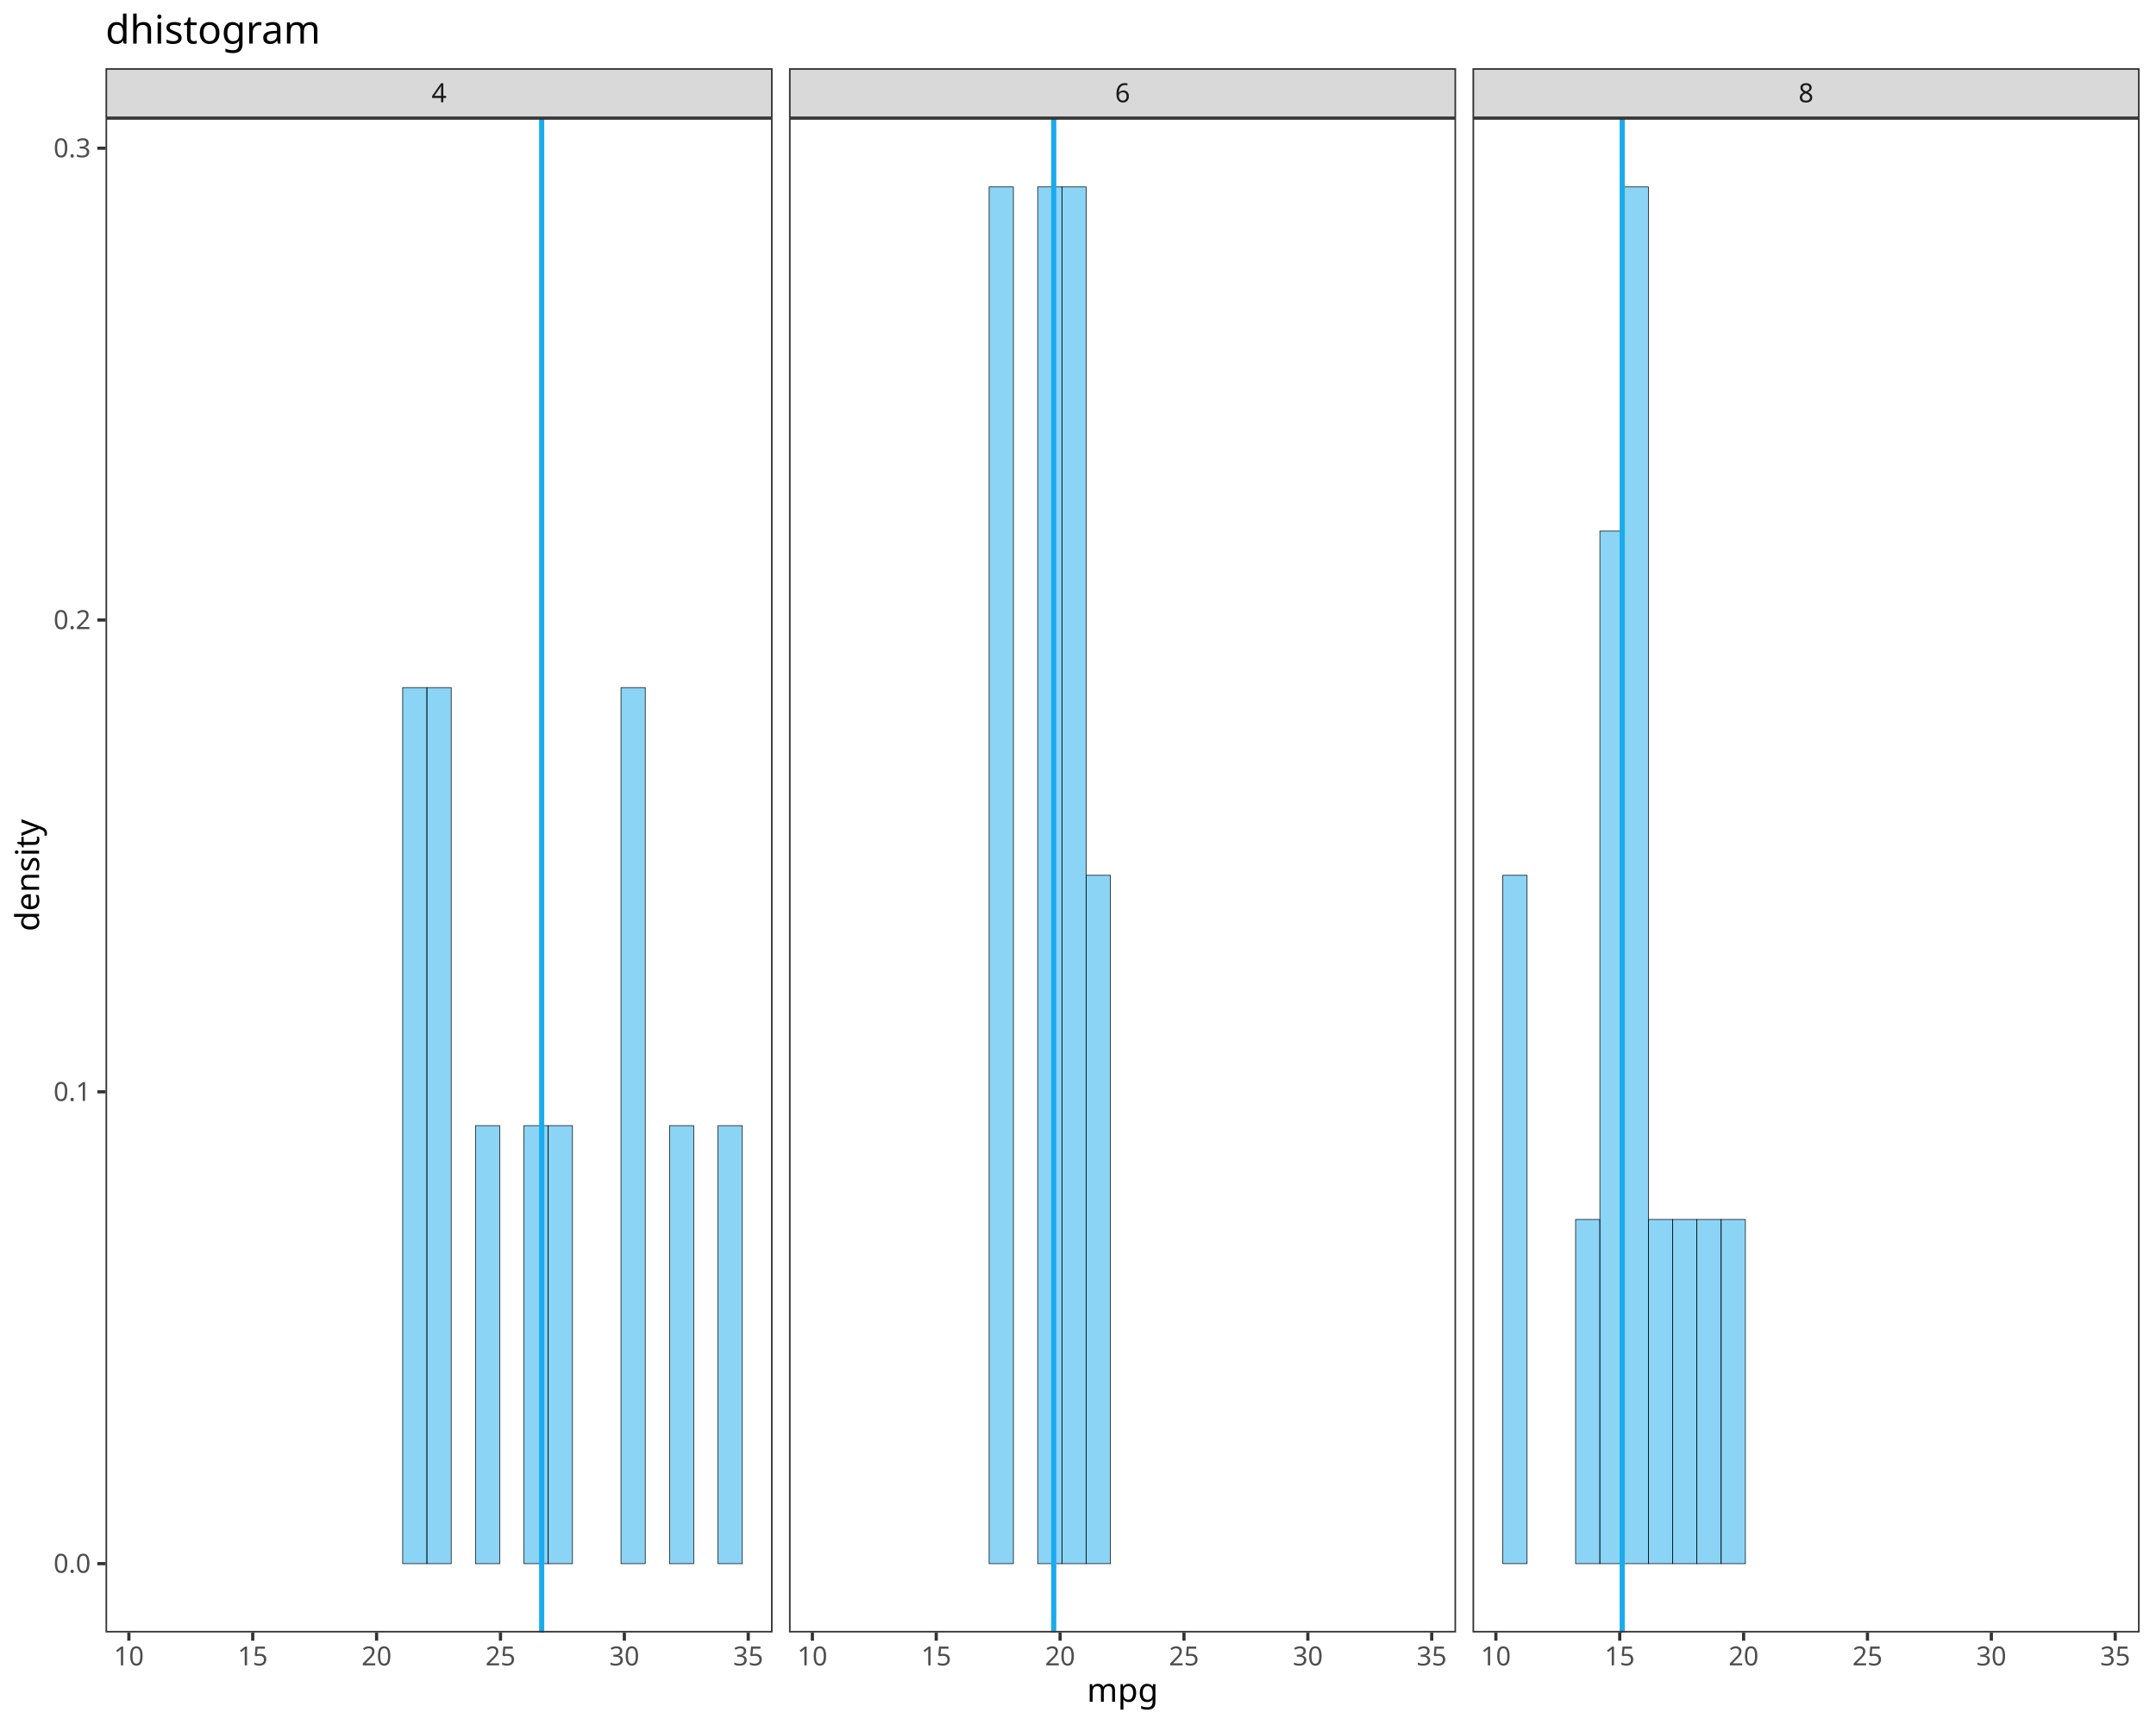
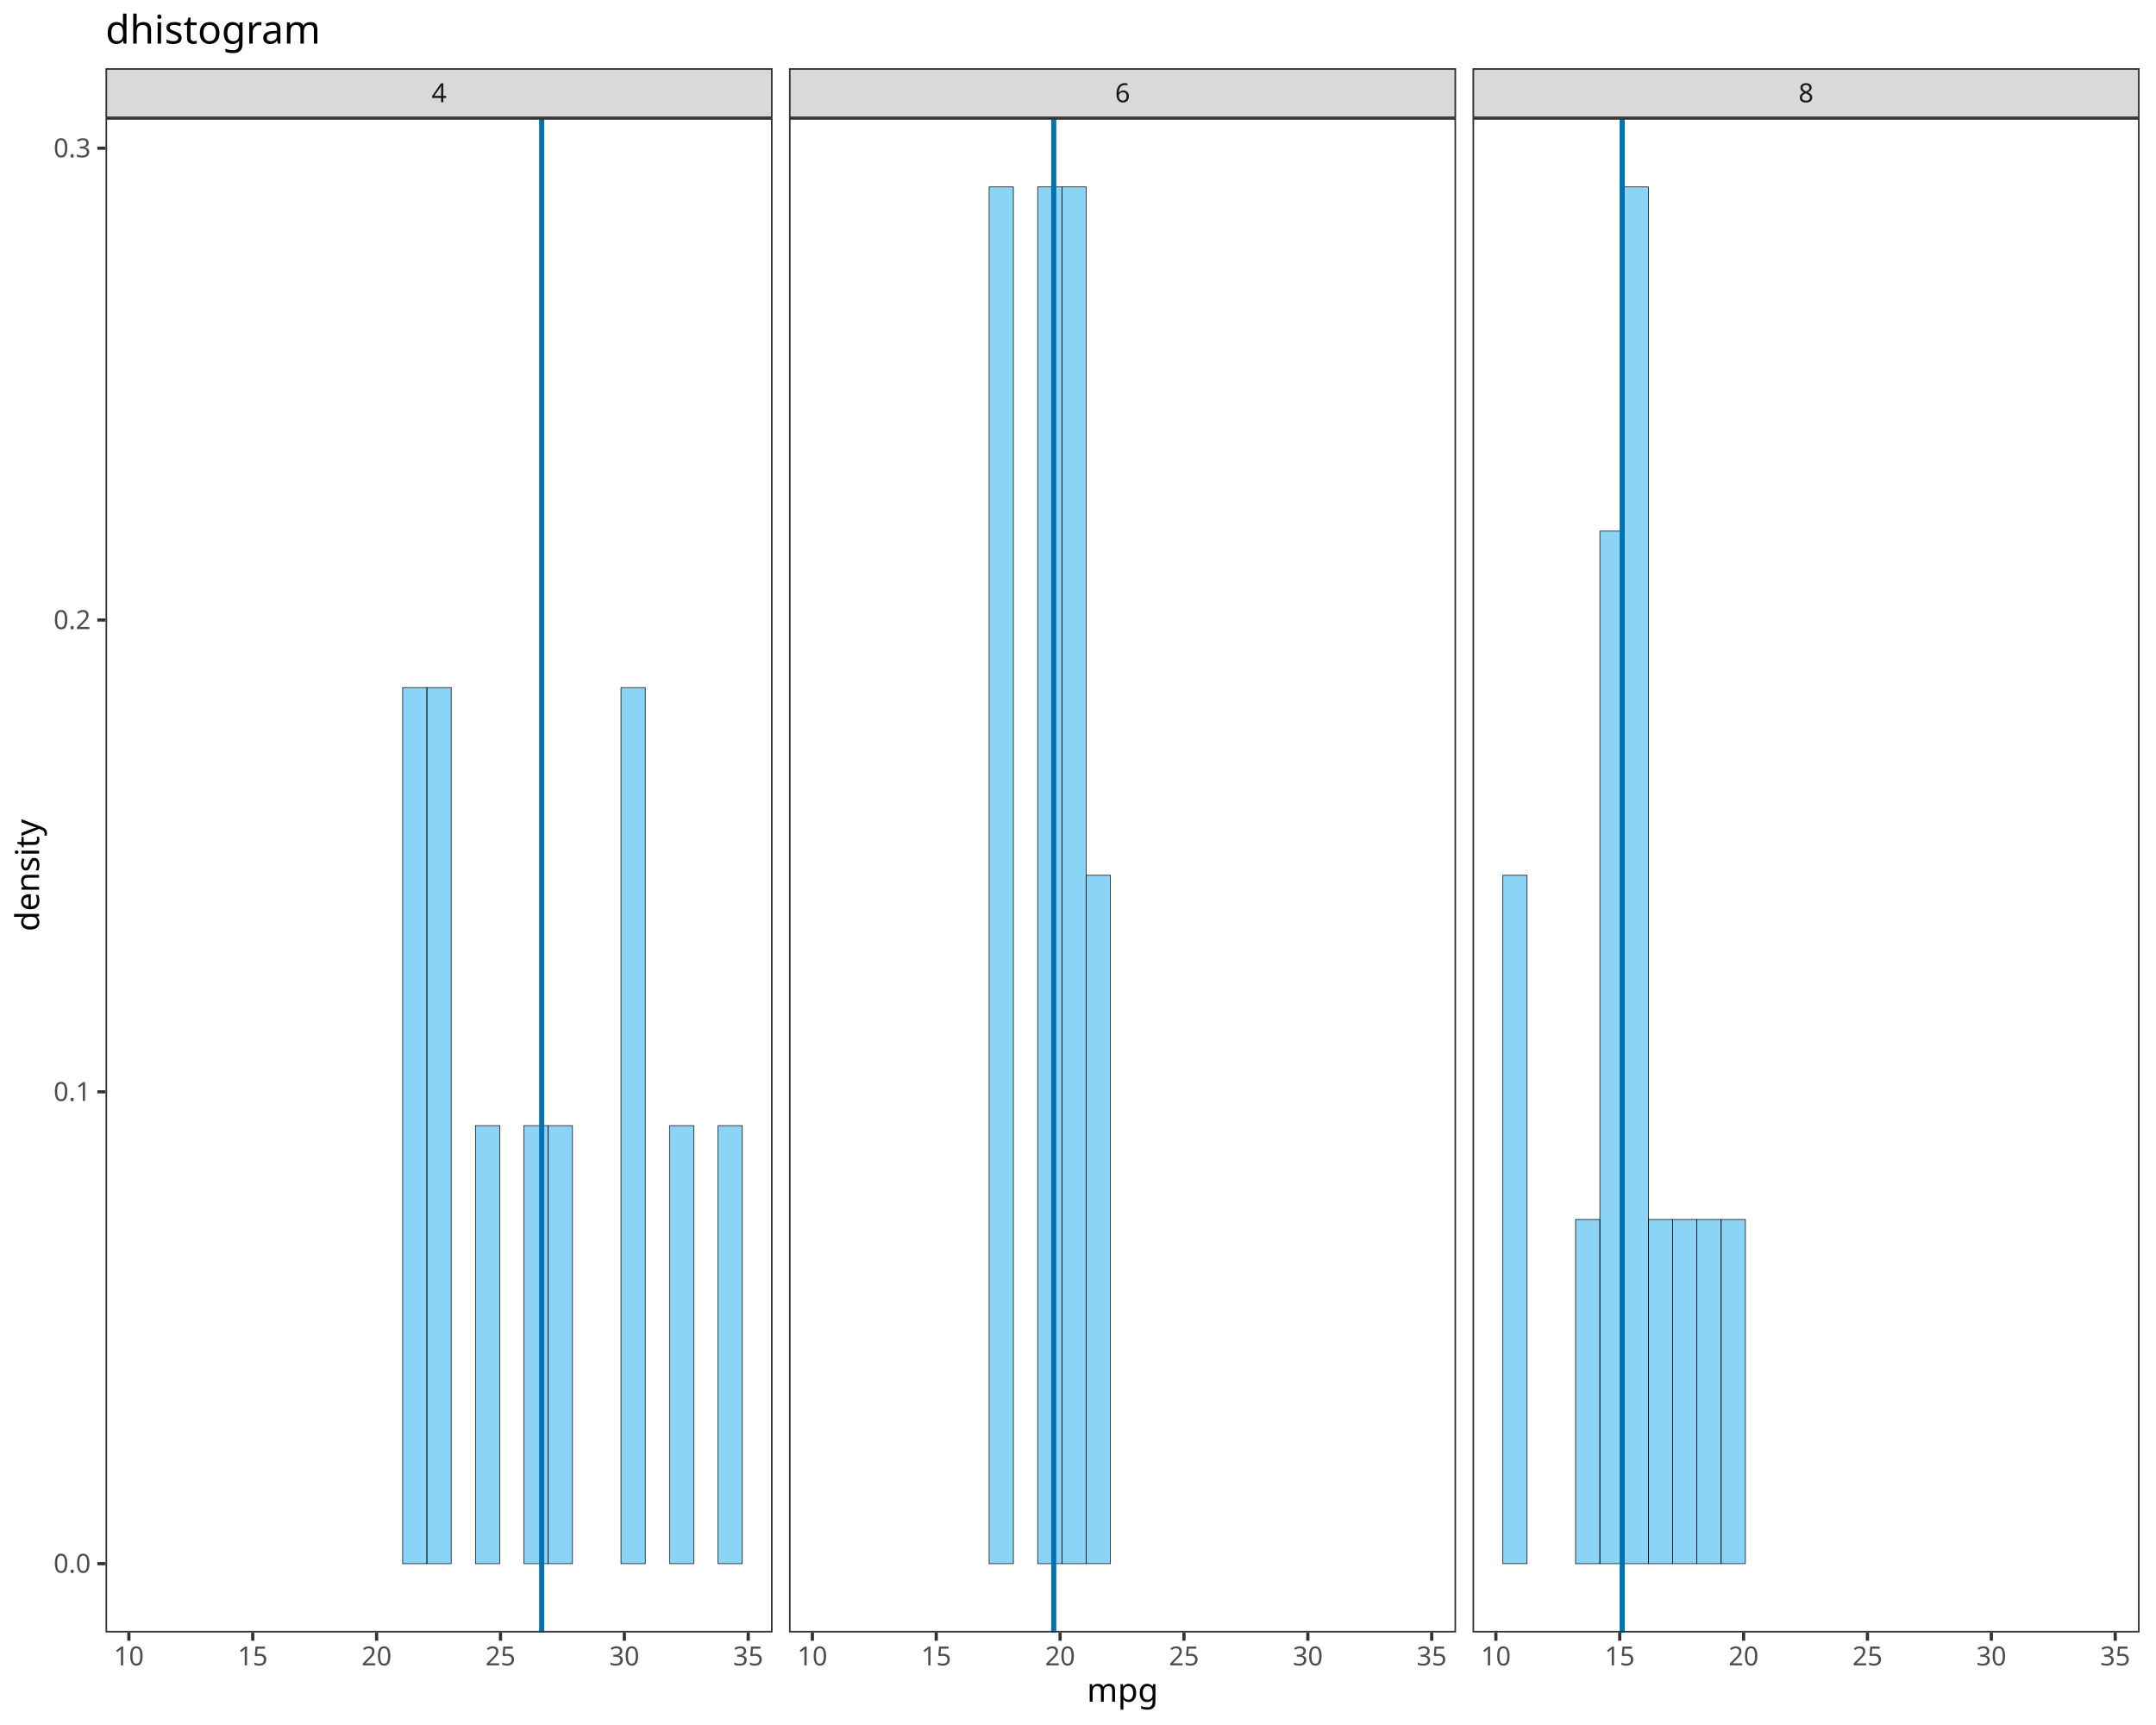
<svg xmlns="http://www.w3.org/2000/svg" class="svglite" data-engine-version="2.0" width="720.00pt" height="576.00pt" viewBox="0 0 720.00 576.00">
  <defs>
    <style type="text/css">
    .svglite line, .svglite polyline, .svglite polygon, .svglite path, .svglite rect, .svglite circle {
      fill: none;
      stroke: #000000;
      stroke-linecap: round;
      stroke-linejoin: round;
      stroke-miterlimit: 10.00;
    }
  </style>
  </defs>
  <rect width="100%" height="100%" style="stroke: none; fill: #FFFFFF;" />
  <defs>
    <clipPath id="cpMC4wMHw3MjAuMDB8MC4wMHw1NzYuMDA=">
      <rect x="0.00" y="0.00" width="720.00" height="576.00" />
    </clipPath>
  </defs>
  <g clip-path="url(#cpMC4wMHw3MjAuMDB8MC4wMHw1NzYuMDA=)">
    <rect x="0" y="0.00" width="720.00" height="576.00" style="stroke-width: 1.07; stroke: #FFFFFF; fill: #FFFFFF;" />
  </g>
  <defs>
    <clipPath id="cpMzUuMjR8MjU4LjAxfDM5LjQzfDU0NS4xMQ==">
      <rect x="35.24" y="39.43" width="222.77" height="505.68" />
    </clipPath>
  </defs>
  <g clip-path="url(#cpMzUuMjR8MjU4LjAxfDM5LjQzfDU0NS4xMQ==)">
    <rect x="35.24" y="39.43" width="222.77" height="505.68" style="stroke-width: 1.07; stroke: none; fill: #FFFFFF;" />
    <rect x="45.36" y="522.13" width="8.10" height="0.00" style="stroke-width: 0.21; stroke-linecap: square; stroke-linejoin: miter; fill: #19ABED; fill-opacity: 0.50;" />
    <rect x="53.47" y="522.13" width="8.10" height="0.00" style="stroke-width: 0.21; stroke-linecap: square; stroke-linejoin: miter; fill: #19ABED; fill-opacity: 0.50;" />
    <rect x="61.57" y="522.13" width="8.10" height="0.00" style="stroke-width: 0.21; stroke-linecap: square; stroke-linejoin: miter; fill: #19ABED; fill-opacity: 0.50;" />
    <rect x="69.67" y="522.13" width="8.10" height="0.00" style="stroke-width: 0.21; stroke-linecap: square; stroke-linejoin: miter; fill: #19ABED; fill-opacity: 0.50;" />
    <rect x="77.77" y="522.13" width="8.10" height="0.00" style="stroke-width: 0.21; stroke-linecap: square; stroke-linejoin: miter; fill: #19ABED; fill-opacity: 0.50;" />
    <rect x="85.87" y="522.13" width="8.10" height="0.00" style="stroke-width: 0.21; stroke-linecap: square; stroke-linejoin: miter; fill: #19ABED; fill-opacity: 0.50;" />
    <rect x="93.97" y="522.13" width="8.10" height="0.00" style="stroke-width: 0.21; stroke-linecap: square; stroke-linejoin: miter; fill: #19ABED; fill-opacity: 0.50;" />
    <rect x="102.07" y="522.13" width="8.10" height="0.00" style="stroke-width: 0.21; stroke-linecap: square; stroke-linejoin: miter; fill: #19ABED; fill-opacity: 0.50;" />
    <rect x="110.17" y="522.13" width="8.10" height="0.00" style="stroke-width: 0.21; stroke-linecap: square; stroke-linejoin: miter; fill: #19ABED; fill-opacity: 0.50;" />
    <rect x="118.27" y="522.13" width="8.10" height="0.00" style="stroke-width: 0.21; stroke-linecap: square; stroke-linejoin: miter; fill: #19ABED; fill-opacity: 0.50;" />
    <rect x="126.37" y="522.13" width="8.10" height="0.00" style="stroke-width: 0.21; stroke-linecap: square; stroke-linejoin: miter; fill: #19ABED; fill-opacity: 0.50;" />
    <rect x="134.47" y="229.59" width="8.10" height="292.54" style="stroke-width: 0.21; stroke-linecap: square; stroke-linejoin: miter; fill: #19ABED; fill-opacity: 0.50;" />
    <rect x="142.58" y="229.59" width="8.10" height="292.54" style="stroke-width: 0.21; stroke-linecap: square; stroke-linejoin: miter; fill: #19ABED; fill-opacity: 0.50;" />
    <rect x="150.68" y="522.13" width="8.10" height="0.00" style="stroke-width: 0.21; stroke-linecap: square; stroke-linejoin: miter; fill: #19ABED; fill-opacity: 0.50;" />
    <rect x="158.78" y="375.86" width="8.10" height="146.27" style="stroke-width: 0.21; stroke-linecap: square; stroke-linejoin: miter; fill: #19ABED; fill-opacity: 0.50;" />
    <rect x="166.88" y="522.13" width="8.10" height="0.00" style="stroke-width: 0.21; stroke-linecap: square; stroke-linejoin: miter; fill: #19ABED; fill-opacity: 0.50;" />
    <rect x="174.98" y="375.86" width="8.10" height="146.27" style="stroke-width: 0.21; stroke-linecap: square; stroke-linejoin: miter; fill: #19ABED; fill-opacity: 0.50;" />
    <rect x="183.08" y="375.86" width="8.10" height="146.27" style="stroke-width: 0.21; stroke-linecap: square; stroke-linejoin: miter; fill: #19ABED; fill-opacity: 0.50;" />
    <rect x="191.18" y="522.13" width="8.10" height="0.00" style="stroke-width: 0.21; stroke-linecap: square; stroke-linejoin: miter; fill: #19ABED; fill-opacity: 0.50;" />
    <rect x="199.28" y="522.13" width="8.10" height="0.00" style="stroke-width: 0.21; stroke-linecap: square; stroke-linejoin: miter; fill: #19ABED; fill-opacity: 0.50;" />
    <rect x="207.38" y="229.59" width="8.10" height="292.54" style="stroke-width: 0.21; stroke-linecap: square; stroke-linejoin: miter; fill: #19ABED; fill-opacity: 0.50;" />
    <rect x="215.48" y="522.13" width="8.10" height="0.00" style="stroke-width: 0.21; stroke-linecap: square; stroke-linejoin: miter; fill: #19ABED; fill-opacity: 0.50;" />
    <rect x="223.58" y="375.86" width="8.10" height="146.27" style="stroke-width: 0.21; stroke-linecap: square; stroke-linejoin: miter; fill: #19ABED; fill-opacity: 0.50;" />
    <rect x="231.68" y="522.13" width="8.10" height="0.00" style="stroke-width: 0.21; stroke-linecap: square; stroke-linejoin: miter; fill: #19ABED; fill-opacity: 0.50;" />
    <rect x="239.79" y="375.86" width="8.10" height="146.27" style="stroke-width: 0.21; stroke-linecap: square; stroke-linejoin: miter; fill: #19ABED; fill-opacity: 0.50;" />
-     <line x1="180.90" y1="545.11" x2="180.90" y2="39.43" style="stroke-width: 1.71; stroke: #19ABED; stroke-linecap: butt;" />
+     <line x1="180.90" y1="545.11" x2="180.90" y2="39.43" style="stroke-width: 1.71; stroke: #0072B2; stroke-linecap: butt;" />
    <rect x="35.24" y="39.43" width="222.77" height="505.68" style="stroke-width: 1.07; stroke: #333333;" />
  </g>
  <g clip-path="url(#cpMC4wMHw3MjAuMDB8MC4wMHw1NzYuMDA=)">
</g>
  <defs>
    <clipPath id="cpMjYzLjQ5fDQ4Ni4yN3wzOS40M3w1NDUuMTE=">
      <rect x="263.49" y="39.43" width="222.77" height="505.68" />
    </clipPath>
  </defs>
  <g clip-path="url(#cpMjYzLjQ5fDQ4Ni4yN3wzOS40M3w1NDUuMTE=)">
    <rect x="263.49" y="39.43" width="222.77" height="505.68" style="stroke-width: 1.07; stroke: none; fill: #FFFFFF;" />
    <rect x="273.62" y="522.13" width="8.10" height="0.00" style="stroke-width: 0.21; stroke-linecap: square; stroke-linejoin: miter; fill: #19ABED; fill-opacity: 0.50;" />
    <rect x="281.72" y="522.13" width="8.10" height="0.00" style="stroke-width: 0.21; stroke-linecap: square; stroke-linejoin: miter; fill: #19ABED; fill-opacity: 0.50;" />
    <rect x="289.82" y="522.13" width="8.10" height="0.00" style="stroke-width: 0.21; stroke-linecap: square; stroke-linejoin: miter; fill: #19ABED; fill-opacity: 0.50;" />
    <rect x="297.92" y="522.13" width="8.10" height="0.00" style="stroke-width: 0.21; stroke-linecap: square; stroke-linejoin: miter; fill: #19ABED; fill-opacity: 0.50;" />
    <rect x="306.02" y="522.13" width="8.10" height="0.00" style="stroke-width: 0.21; stroke-linecap: square; stroke-linejoin: miter; fill: #19ABED; fill-opacity: 0.50;" />
    <rect x="314.12" y="522.13" width="8.10" height="0.00" style="stroke-width: 0.21; stroke-linecap: square; stroke-linejoin: miter; fill: #19ABED; fill-opacity: 0.50;" />
    <rect x="322.22" y="522.13" width="8.10" height="0.00" style="stroke-width: 0.21; stroke-linecap: square; stroke-linejoin: miter; fill: #19ABED; fill-opacity: 0.50;" />
    <rect x="330.32" y="62.42" width="8.10" height="459.71" style="stroke-width: 0.21; stroke-linecap: square; stroke-linejoin: miter; fill: #19ABED; fill-opacity: 0.50;" />
    <rect x="338.43" y="522.13" width="8.10" height="0.00" style="stroke-width: 0.21; stroke-linecap: square; stroke-linejoin: miter; fill: #19ABED; fill-opacity: 0.50;" />
    <rect x="346.53" y="62.42" width="8.10" height="459.71" style="stroke-width: 0.21; stroke-linecap: square; stroke-linejoin: miter; fill: #19ABED; fill-opacity: 0.50;" />
    <rect x="354.63" y="62.42" width="8.10" height="459.71" style="stroke-width: 0.21; stroke-linecap: square; stroke-linejoin: miter; fill: #19ABED; fill-opacity: 0.50;" />
    <rect x="362.73" y="292.27" width="8.10" height="229.85" style="stroke-width: 0.21; stroke-linecap: square; stroke-linejoin: miter; fill: #19ABED; fill-opacity: 0.50;" />
    <rect x="370.83" y="522.13" width="8.10" height="0.00" style="stroke-width: 0.21; stroke-linecap: square; stroke-linejoin: miter; fill: #19ABED; fill-opacity: 0.50;" />
    <rect x="378.93" y="522.13" width="8.10" height="0.00" style="stroke-width: 0.21; stroke-linecap: square; stroke-linejoin: miter; fill: #19ABED; fill-opacity: 0.50;" />
    <rect x="387.03" y="522.13" width="8.10" height="0.00" style="stroke-width: 0.21; stroke-linecap: square; stroke-linejoin: miter; fill: #19ABED; fill-opacity: 0.50;" />
    <rect x="395.13" y="522.13" width="8.10" height="0.00" style="stroke-width: 0.21; stroke-linecap: square; stroke-linejoin: miter; fill: #19ABED; fill-opacity: 0.50;" />
    <rect x="403.23" y="522.13" width="8.10" height="0.00" style="stroke-width: 0.21; stroke-linecap: square; stroke-linejoin: miter; fill: #19ABED; fill-opacity: 0.50;" />
    <rect x="411.33" y="522.13" width="8.10" height="0.00" style="stroke-width: 0.21; stroke-linecap: square; stroke-linejoin: miter; fill: #19ABED; fill-opacity: 0.50;" />
    <rect x="419.43" y="522.13" width="8.10" height="0.00" style="stroke-width: 0.21; stroke-linecap: square; stroke-linejoin: miter; fill: #19ABED; fill-opacity: 0.50;" />
    <rect x="427.54" y="522.13" width="8.10" height="0.00" style="stroke-width: 0.21; stroke-linecap: square; stroke-linejoin: miter; fill: #19ABED; fill-opacity: 0.50;" />
    <rect x="435.64" y="522.13" width="8.10" height="0.00" style="stroke-width: 0.21; stroke-linecap: square; stroke-linejoin: miter; fill: #19ABED; fill-opacity: 0.50;" />
    <rect x="443.74" y="522.13" width="8.10" height="0.00" style="stroke-width: 0.21; stroke-linecap: square; stroke-linejoin: miter; fill: #19ABED; fill-opacity: 0.50;" />
    <rect x="451.84" y="522.13" width="8.10" height="0.00" style="stroke-width: 0.21; stroke-linecap: square; stroke-linejoin: miter; fill: #19ABED; fill-opacity: 0.50;" />
    <rect x="459.94" y="522.13" width="8.10" height="0.00" style="stroke-width: 0.21; stroke-linecap: square; stroke-linejoin: miter; fill: #19ABED; fill-opacity: 0.50;" />
    <rect x="468.04" y="522.13" width="8.10" height="0.00" style="stroke-width: 0.21; stroke-linecap: square; stroke-linejoin: miter; fill: #19ABED; fill-opacity: 0.50;" />
-     <line x1="351.90" y1="545.11" x2="351.90" y2="39.43" style="stroke-width: 1.71; stroke: #19ABED; stroke-linecap: butt;" />
+     <line x1="351.90" y1="545.11" x2="351.90" y2="39.43" style="stroke-width: 1.71; stroke: #0072B2; stroke-linecap: butt;" />
    <rect x="263.49" y="39.43" width="222.77" height="505.68" style="stroke-width: 1.07; stroke: #333333;" />
  </g>
  <g clip-path="url(#cpMC4wMHw3MjAuMDB8MC4wMHw1NzYuMDA=)">
</g>
  <defs>
    <clipPath id="cpNDkxLjc1fDcxNC41MnwzOS40M3w1NDUuMTE=">
      <rect x="491.75" y="39.43" width="222.77" height="505.68" />
    </clipPath>
  </defs>
  <g clip-path="url(#cpNDkxLjc1fDcxNC41MnwzOS40M3w1NDUuMTE=)">
    <rect x="491.75" y="39.43" width="222.77" height="505.68" style="stroke-width: 1.07; stroke: none; fill: #FFFFFF;" />
    <rect x="501.87" y="292.27" width="8.10" height="229.85" style="stroke-width: 0.21; stroke-linecap: square; stroke-linejoin: miter; fill: #19ABED; fill-opacity: 0.50;" />
    <rect x="509.97" y="522.13" width="8.10" height="0.00" style="stroke-width: 0.21; stroke-linecap: square; stroke-linejoin: miter; fill: #19ABED; fill-opacity: 0.50;" />
    <rect x="518.07" y="522.13" width="8.10" height="0.00" style="stroke-width: 0.21; stroke-linecap: square; stroke-linejoin: miter; fill: #19ABED; fill-opacity: 0.50;" />
    <rect x="526.17" y="407.20" width="8.10" height="114.93" style="stroke-width: 0.21; stroke-linecap: square; stroke-linejoin: miter; fill: #19ABED; fill-opacity: 0.50;" />
    <rect x="534.28" y="177.35" width="8.10" height="344.78" style="stroke-width: 0.21; stroke-linecap: square; stroke-linejoin: miter; fill: #19ABED; fill-opacity: 0.50;" />
    <rect x="542.38" y="62.42" width="8.10" height="459.71" style="stroke-width: 0.21; stroke-linecap: square; stroke-linejoin: miter; fill: #19ABED; fill-opacity: 0.50;" />
    <rect x="550.48" y="407.20" width="8.10" height="114.93" style="stroke-width: 0.21; stroke-linecap: square; stroke-linejoin: miter; fill: #19ABED; fill-opacity: 0.50;" />
    <rect x="558.58" y="407.20" width="8.10" height="114.93" style="stroke-width: 0.21; stroke-linecap: square; stroke-linejoin: miter; fill: #19ABED; fill-opacity: 0.50;" />
    <rect x="566.68" y="407.20" width="8.10" height="114.93" style="stroke-width: 0.21; stroke-linecap: square; stroke-linejoin: miter; fill: #19ABED; fill-opacity: 0.50;" />
    <rect x="574.78" y="407.20" width="8.10" height="114.93" style="stroke-width: 0.21; stroke-linecap: square; stroke-linejoin: miter; fill: #19ABED; fill-opacity: 0.50;" />
    <rect x="582.88" y="522.13" width="8.10" height="0.00" style="stroke-width: 0.21; stroke-linecap: square; stroke-linejoin: miter; fill: #19ABED; fill-opacity: 0.50;" />
    <rect x="590.98" y="522.13" width="8.10" height="0.00" style="stroke-width: 0.21; stroke-linecap: square; stroke-linejoin: miter; fill: #19ABED; fill-opacity: 0.50;" />
    <rect x="599.08" y="522.13" width="8.10" height="0.00" style="stroke-width: 0.21; stroke-linecap: square; stroke-linejoin: miter; fill: #19ABED; fill-opacity: 0.50;" />
    <rect x="607.18" y="522.13" width="8.10" height="0.00" style="stroke-width: 0.21; stroke-linecap: square; stroke-linejoin: miter; fill: #19ABED; fill-opacity: 0.50;" />
    <rect x="615.28" y="522.13" width="8.10" height="0.00" style="stroke-width: 0.21; stroke-linecap: square; stroke-linejoin: miter; fill: #19ABED; fill-opacity: 0.50;" />
    <rect x="623.39" y="522.13" width="8.10" height="0.00" style="stroke-width: 0.21; stroke-linecap: square; stroke-linejoin: miter; fill: #19ABED; fill-opacity: 0.50;" />
    <rect x="631.49" y="522.13" width="8.10" height="0.00" style="stroke-width: 0.21; stroke-linecap: square; stroke-linejoin: miter; fill: #19ABED; fill-opacity: 0.50;" />
    <rect x="639.59" y="522.13" width="8.10" height="0.00" style="stroke-width: 0.21; stroke-linecap: square; stroke-linejoin: miter; fill: #19ABED; fill-opacity: 0.50;" />
    <rect x="647.69" y="522.13" width="8.10" height="0.00" style="stroke-width: 0.21; stroke-linecap: square; stroke-linejoin: miter; fill: #19ABED; fill-opacity: 0.50;" />
    <rect x="655.79" y="522.13" width="8.10" height="0.00" style="stroke-width: 0.21; stroke-linecap: square; stroke-linejoin: miter; fill: #19ABED; fill-opacity: 0.50;" />
    <rect x="663.89" y="522.13" width="8.10" height="0.00" style="stroke-width: 0.21; stroke-linecap: square; stroke-linejoin: miter; fill: #19ABED; fill-opacity: 0.50;" />
    <rect x="671.99" y="522.13" width="8.10" height="0.00" style="stroke-width: 0.21; stroke-linecap: square; stroke-linejoin: miter; fill: #19ABED; fill-opacity: 0.50;" />
    <rect x="680.09" y="522.13" width="8.10" height="0.00" style="stroke-width: 0.21; stroke-linecap: square; stroke-linejoin: miter; fill: #19ABED; fill-opacity: 0.50;" />
    <rect x="688.19" y="522.13" width="8.10" height="0.00" style="stroke-width: 0.21; stroke-linecap: square; stroke-linejoin: miter; fill: #19ABED; fill-opacity: 0.50;" />
    <rect x="696.29" y="522.13" width="8.10" height="0.00" style="stroke-width: 0.21; stroke-linecap: square; stroke-linejoin: miter; fill: #19ABED; fill-opacity: 0.50;" />
-     <line x1="541.74" y1="545.11" x2="541.74" y2="39.43" style="stroke-width: 1.71; stroke: #19ABED; stroke-linecap: butt;" />
+     <line x1="541.74" y1="545.11" x2="541.74" y2="39.43" style="stroke-width: 1.71; stroke: #0072B2; stroke-linecap: butt;" />
    <rect x="491.75" y="39.43" width="222.77" height="505.68" style="stroke-width: 1.07; stroke: #333333;" />
  </g>
  <g clip-path="url(#cpMC4wMHw3MjAuMDB8MC4wMHw1NzYuMDA=)">
</g>
  <defs>
    <clipPath id="cpMzUuMjR8MjU4LjAxfDIyLjc4fDM5LjQz">
      <rect x="35.24" y="22.78" width="222.77" height="16.65" />
    </clipPath>
  </defs>
  <g clip-path="url(#cpMzUuMjR8MjU4LjAxfDIyLjc4fDM5LjQz)">
    <rect x="35.24" y="22.78" width="222.77" height="16.65" style="stroke-width: 1.07; stroke: #333333; fill: #D9D9D9;" />
    <text x="146.63" y="34.14" text-anchor="middle" style="font-size: 8.80px; fill: #1A1A1A; font-family: sans;" textLength="4.89px" lengthAdjust="spacingAndGlyphs">4</text>
  </g>
  <g clip-path="url(#cpMC4wMHw3MjAuMDB8MC4wMHw1NzYuMDA=)">
</g>
  <defs>
    <clipPath id="cpMjYzLjQ5fDQ4Ni4yN3wyMi43OHwzOS40Mw==">
      <rect x="263.49" y="22.78" width="222.77" height="16.65" />
    </clipPath>
  </defs>
  <g clip-path="url(#cpMjYzLjQ5fDQ4Ni4yN3wyMi43OHwzOS40Mw==)">
    <rect x="263.49" y="22.78" width="222.77" height="16.65" style="stroke-width: 1.07; stroke: #333333; fill: #D9D9D9;" />
    <text x="374.88" y="34.14" text-anchor="middle" style="font-size: 8.80px; fill: #1A1A1A; font-family: sans;" textLength="4.89px" lengthAdjust="spacingAndGlyphs">6</text>
  </g>
  <g clip-path="url(#cpMC4wMHw3MjAuMDB8MC4wMHw1NzYuMDA=)">
</g>
  <defs>
    <clipPath id="cpNDkxLjc1fDcxNC41MnwyMi43OHwzOS40Mw==">
      <rect x="491.75" y="22.78" width="222.77" height="16.65" />
    </clipPath>
  </defs>
  <g clip-path="url(#cpNDkxLjc1fDcxNC41MnwyMi43OHwzOS40Mw==)">
    <rect x="491.75" y="22.78" width="222.77" height="16.65" style="stroke-width: 1.07; stroke: #333333; fill: #D9D9D9;" />
    <text x="603.13" y="34.14" text-anchor="middle" style="font-size: 8.80px; fill: #1A1A1A; font-family: sans;" textLength="4.89px" lengthAdjust="spacingAndGlyphs">8</text>
  </g>
  <g clip-path="url(#cpMC4wMHw3MjAuMDB8MC4wMHw1NzYuMDA=)">
    <polyline points="43.04,547.85 43.04,545.11 " style="stroke-width: 1.07; stroke: #333333; stroke-linecap: butt;" />
    <polyline points="84.40,547.85 84.40,545.11 " style="stroke-width: 1.07; stroke: #333333; stroke-linecap: butt;" />
    <polyline points="125.77,547.85 125.77,545.11 " style="stroke-width: 1.07; stroke: #333333; stroke-linecap: butt;" />
    <polyline points="167.14,547.85 167.14,545.11 " style="stroke-width: 1.07; stroke: #333333; stroke-linecap: butt;" />
    <polyline points="208.50,547.85 208.50,545.11 " style="stroke-width: 1.07; stroke: #333333; stroke-linecap: butt;" />
    <polyline points="249.87,547.85 249.87,545.11 " style="stroke-width: 1.07; stroke: #333333; stroke-linecap: butt;" />
    <text x="43.04" y="556.10" text-anchor="middle" style="font-size: 8.80px; fill: #4D4D4D; font-family: sans;" textLength="9.79px" lengthAdjust="spacingAndGlyphs">10</text>
    <text x="84.40" y="556.10" text-anchor="middle" style="font-size: 8.80px; fill: #4D4D4D; font-family: sans;" textLength="9.79px" lengthAdjust="spacingAndGlyphs">15</text>
    <text x="125.77" y="556.10" text-anchor="middle" style="font-size: 8.80px; fill: #4D4D4D; font-family: sans;" textLength="9.79px" lengthAdjust="spacingAndGlyphs">20</text>
    <text x="167.14" y="556.10" text-anchor="middle" style="font-size: 8.80px; fill: #4D4D4D; font-family: sans;" textLength="9.79px" lengthAdjust="spacingAndGlyphs">25</text>
    <text x="208.50" y="556.10" text-anchor="middle" style="font-size: 8.80px; fill: #4D4D4D; font-family: sans;" textLength="9.79px" lengthAdjust="spacingAndGlyphs">30</text>
    <text x="249.87" y="556.10" text-anchor="middle" style="font-size: 8.80px; fill: #4D4D4D; font-family: sans;" textLength="9.79px" lengthAdjust="spacingAndGlyphs">35</text>
    <polyline points="271.29,547.85 271.29,545.11 " style="stroke-width: 1.07; stroke: #333333; stroke-linecap: butt;" />
    <polyline points="312.66,547.85 312.66,545.11 " style="stroke-width: 1.07; stroke: #333333; stroke-linecap: butt;" />
    <polyline points="354.02,547.85 354.02,545.11 " style="stroke-width: 1.07; stroke: #333333; stroke-linecap: butt;" />
    <polyline points="395.39,547.85 395.39,545.11 " style="stroke-width: 1.07; stroke: #333333; stroke-linecap: butt;" />
    <polyline points="436.76,547.85 436.76,545.11 " style="stroke-width: 1.07; stroke: #333333; stroke-linecap: butt;" />
    <polyline points="478.12,547.85 478.12,545.11 " style="stroke-width: 1.07; stroke: #333333; stroke-linecap: butt;" />
    <text x="271.29" y="556.10" text-anchor="middle" style="font-size: 8.80px; fill: #4D4D4D; font-family: sans;" textLength="9.79px" lengthAdjust="spacingAndGlyphs">10</text>
    <text x="312.66" y="556.10" text-anchor="middle" style="font-size: 8.80px; fill: #4D4D4D; font-family: sans;" textLength="9.79px" lengthAdjust="spacingAndGlyphs">15</text>
    <text x="354.02" y="556.10" text-anchor="middle" style="font-size: 8.80px; fill: #4D4D4D; font-family: sans;" textLength="9.79px" lengthAdjust="spacingAndGlyphs">20</text>
    <text x="395.39" y="556.10" text-anchor="middle" style="font-size: 8.80px; fill: #4D4D4D; font-family: sans;" textLength="9.79px" lengthAdjust="spacingAndGlyphs">25</text>
    <text x="436.76" y="556.10" text-anchor="middle" style="font-size: 8.80px; fill: #4D4D4D; font-family: sans;" textLength="9.79px" lengthAdjust="spacingAndGlyphs">30</text>
    <text x="478.12" y="556.10" text-anchor="middle" style="font-size: 8.80px; fill: #4D4D4D; font-family: sans;" textLength="9.79px" lengthAdjust="spacingAndGlyphs">35</text>
    <polyline points="499.55,547.85 499.55,545.11 " style="stroke-width: 1.07; stroke: #333333; stroke-linecap: butt;" />
    <polyline points="540.91,547.85 540.91,545.11 " style="stroke-width: 1.07; stroke: #333333; stroke-linecap: butt;" />
    <polyline points="582.28,547.85 582.28,545.11 " style="stroke-width: 1.07; stroke: #333333; stroke-linecap: butt;" />
    <polyline points="623.64,547.85 623.64,545.11 " style="stroke-width: 1.07; stroke: #333333; stroke-linecap: butt;" />
    <polyline points="665.01,547.85 665.01,545.11 " style="stroke-width: 1.07; stroke: #333333; stroke-linecap: butt;" />
    <polyline points="706.38,547.85 706.38,545.11 " style="stroke-width: 1.07; stroke: #333333; stroke-linecap: butt;" />
    <text x="499.55" y="556.10" text-anchor="middle" style="font-size: 8.80px; fill: #4D4D4D; font-family: sans;" textLength="9.79px" lengthAdjust="spacingAndGlyphs">10</text>
    <text x="540.91" y="556.10" text-anchor="middle" style="font-size: 8.80px; fill: #4D4D4D; font-family: sans;" textLength="9.79px" lengthAdjust="spacingAndGlyphs">15</text>
    <text x="582.28" y="556.10" text-anchor="middle" style="font-size: 8.80px; fill: #4D4D4D; font-family: sans;" textLength="9.79px" lengthAdjust="spacingAndGlyphs">20</text>
    <text x="623.64" y="556.10" text-anchor="middle" style="font-size: 8.80px; fill: #4D4D4D; font-family: sans;" textLength="9.79px" lengthAdjust="spacingAndGlyphs">25</text>
    <text x="665.01" y="556.10" text-anchor="middle" style="font-size: 8.80px; fill: #4D4D4D; font-family: sans;" textLength="9.79px" lengthAdjust="spacingAndGlyphs">30</text>
    <text x="706.38" y="556.10" text-anchor="middle" style="font-size: 8.80px; fill: #4D4D4D; font-family: sans;" textLength="9.79px" lengthAdjust="spacingAndGlyphs">35</text>
    <text x="30.31" y="525.16" text-anchor="end" style="font-size: 8.80px; fill: #4D4D4D; font-family: sans;" textLength="12.23px" lengthAdjust="spacingAndGlyphs">0.0</text>
    <text x="30.31" y="367.61" text-anchor="end" style="font-size: 8.80px; fill: #4D4D4D; font-family: sans;" textLength="12.23px" lengthAdjust="spacingAndGlyphs">0.1</text>
    <text x="30.31" y="210.06" text-anchor="end" style="font-size: 8.80px; fill: #4D4D4D; font-family: sans;" textLength="12.23px" lengthAdjust="spacingAndGlyphs">0.2</text>
    <text x="30.31" y="52.52" text-anchor="end" style="font-size: 8.80px; fill: #4D4D4D; font-family: sans;" textLength="12.23px" lengthAdjust="spacingAndGlyphs">0.3</text>
    <polyline points="32.50,522.13 35.24,522.13 " style="stroke-width: 1.07; stroke: #333333; stroke-linecap: butt;" />
    <polyline points="32.50,364.58 35.24,364.58 " style="stroke-width: 1.07; stroke: #333333; stroke-linecap: butt;" />
    <polyline points="32.50,207.04 35.24,207.04 " style="stroke-width: 1.07; stroke: #333333; stroke-linecap: butt;" />
    <polyline points="32.50,49.49 35.24,49.49 " style="stroke-width: 1.07; stroke: #333333; stroke-linecap: butt;" />
    <text x="374.88" y="568.24" text-anchor="middle" style="font-size: 11.00px; font-family: sans;" textLength="21.40px" lengthAdjust="spacingAndGlyphs">mpg</text>
    <text transform="translate(13.05,292.27) rotate(-90)" text-anchor="middle" style="font-size: 11.00px; font-family: sans;" textLength="34.86px" lengthAdjust="spacingAndGlyphs">density</text>
    <text x="35.24" y="14.56" style="font-size: 13.20px; font-family: sans;" textLength="65.31px" lengthAdjust="spacingAndGlyphs">dhistogram</text>
  </g>
</svg>
